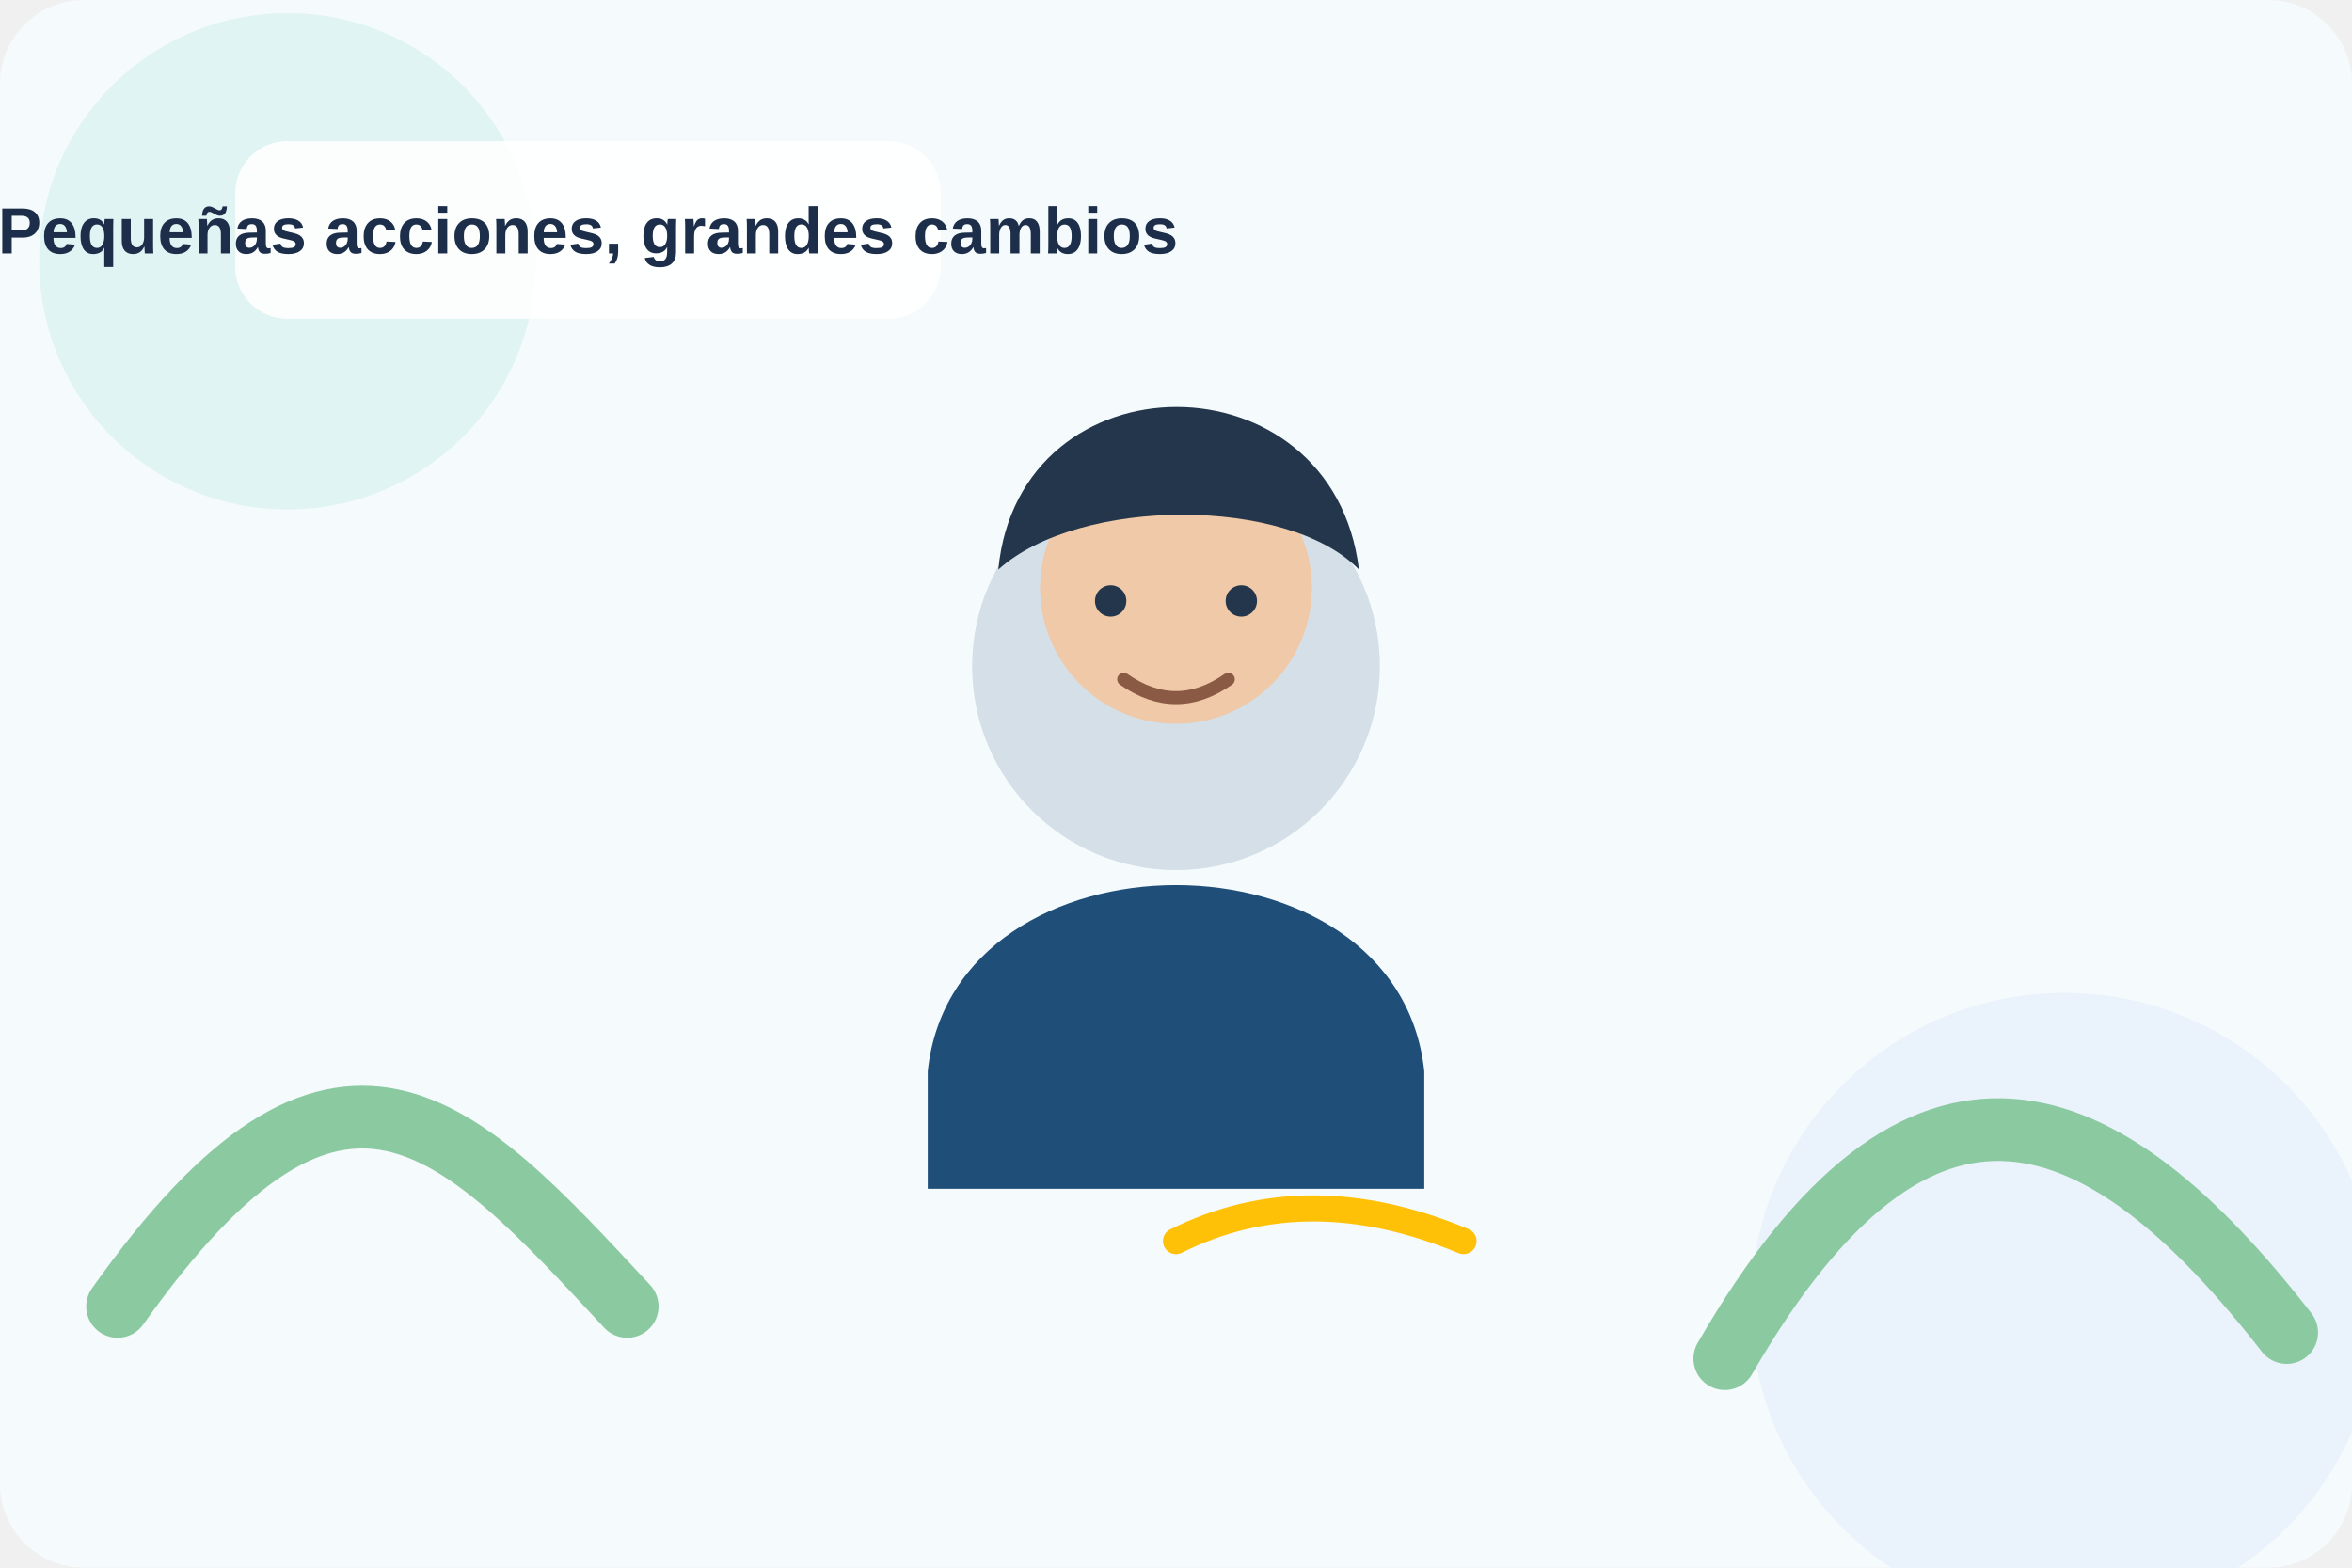
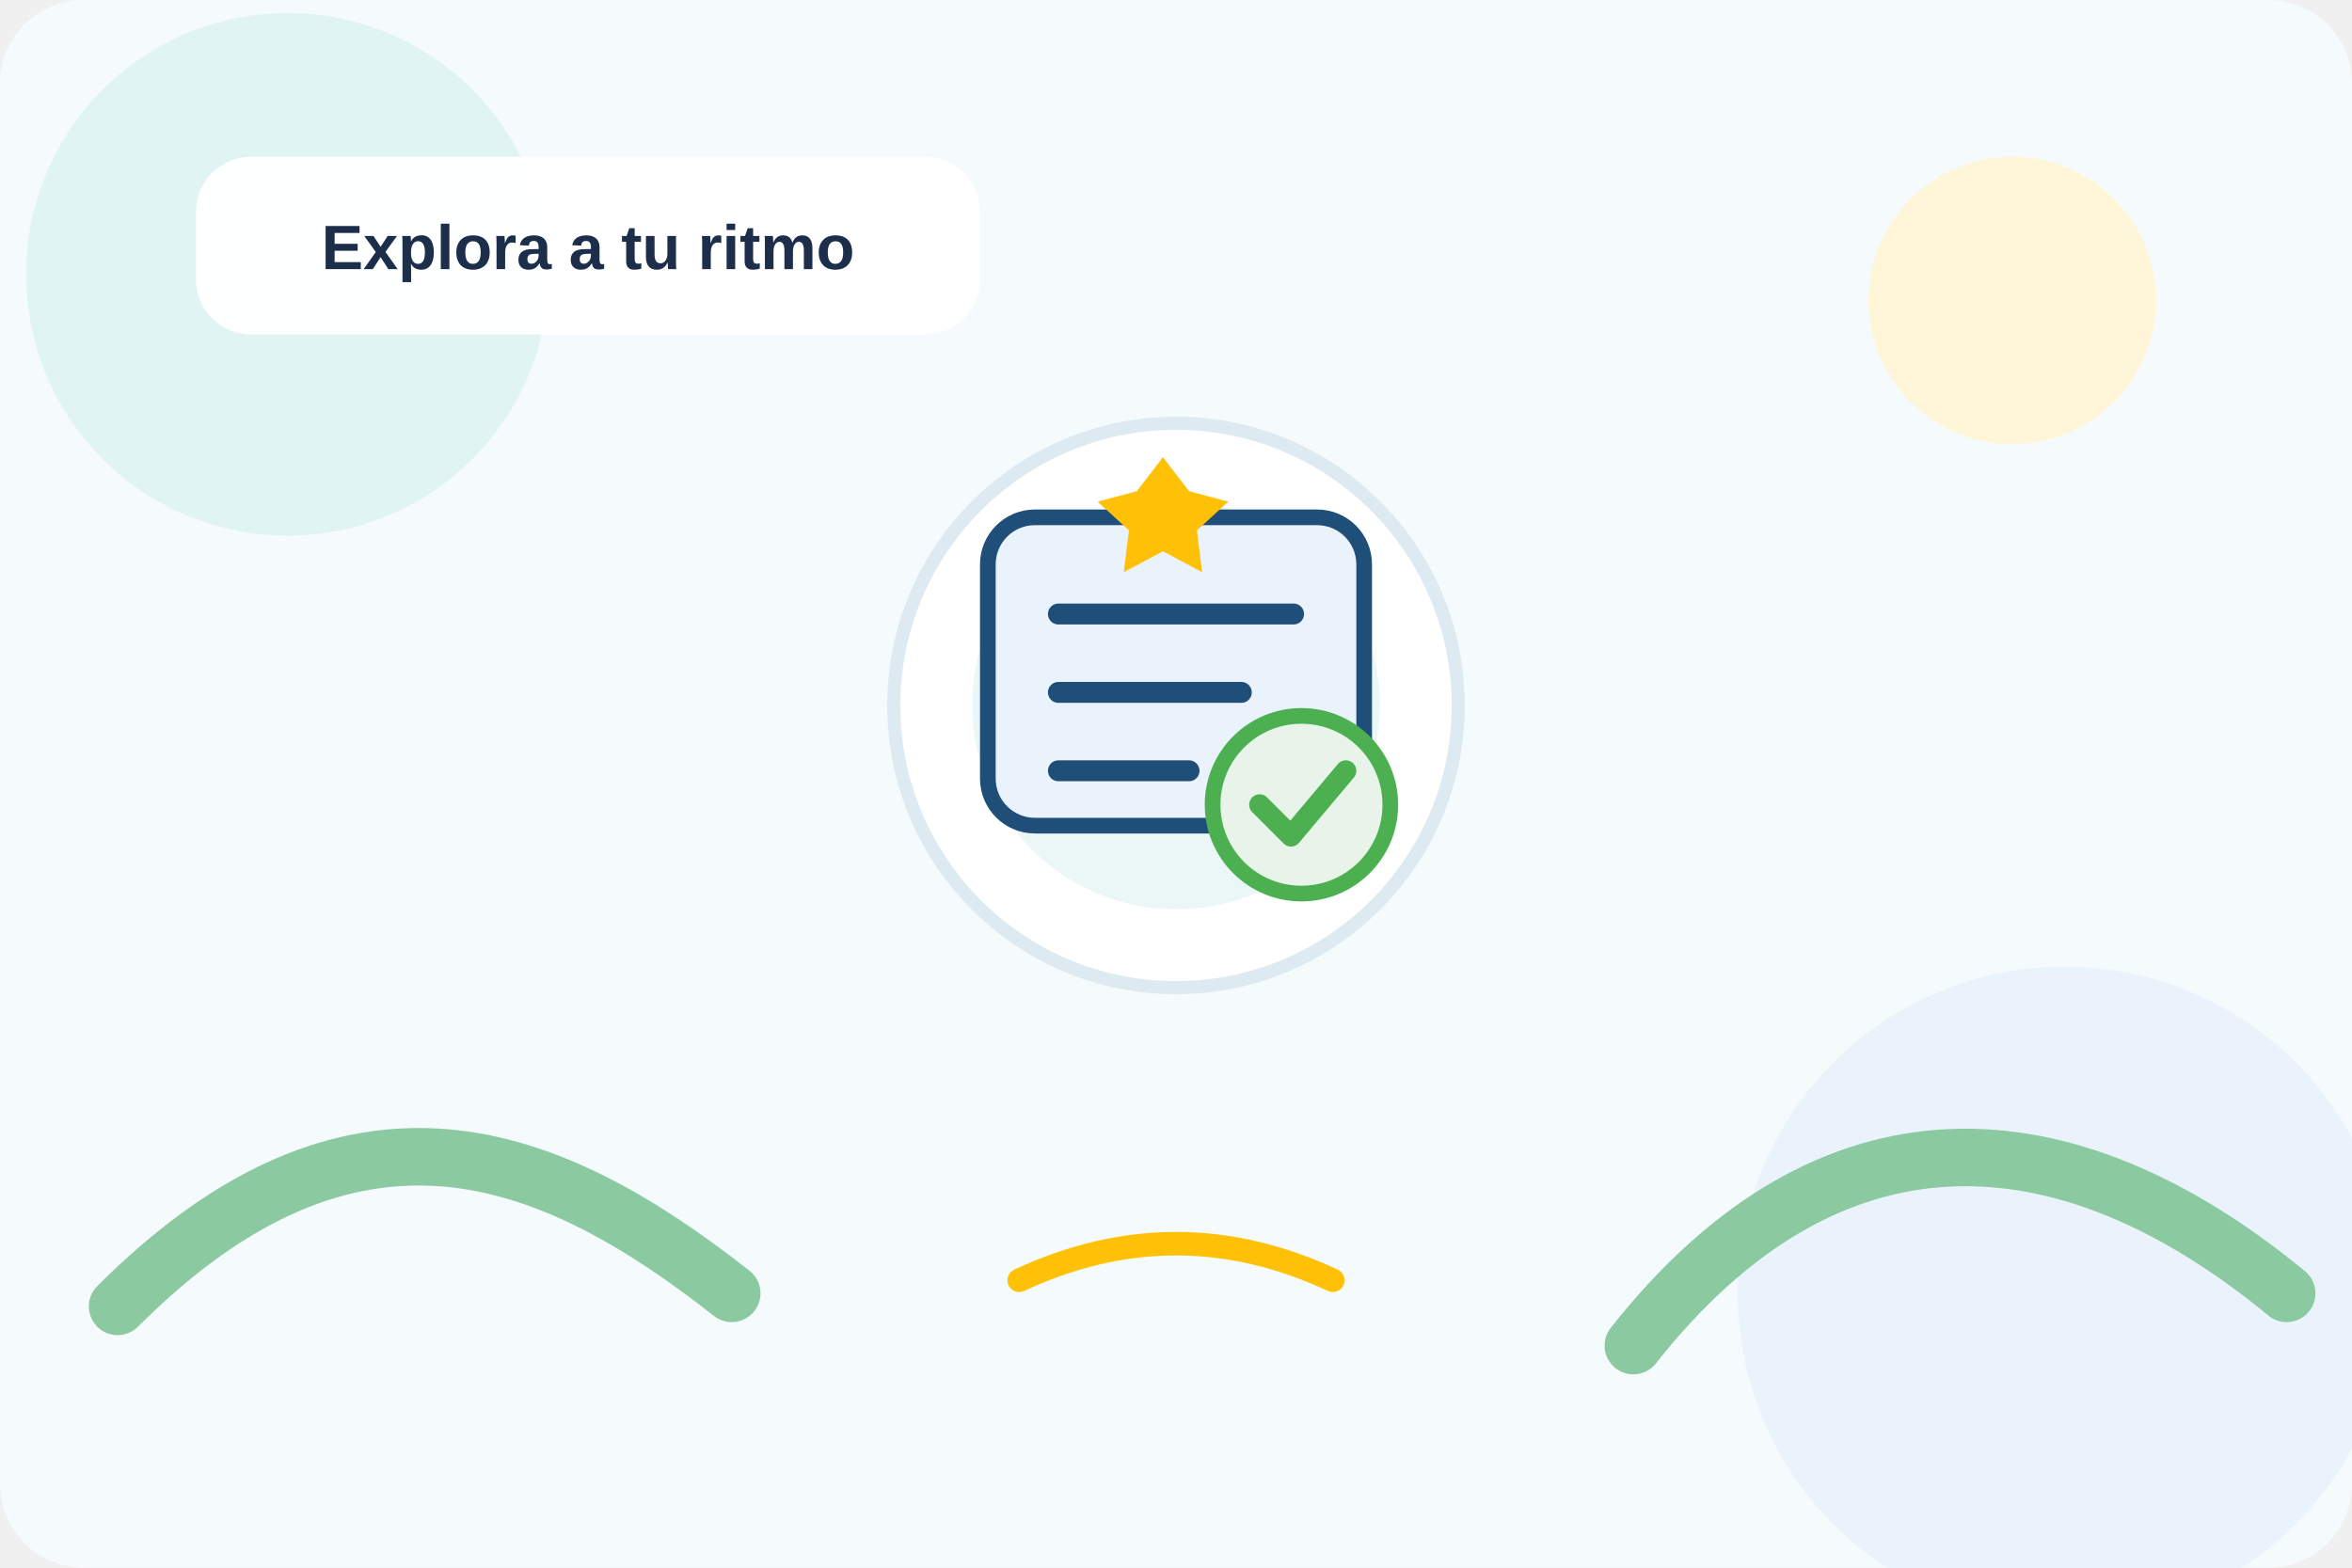
- <svg xmlns="http://www.w3.org/2000/svg" width="900" height="600" viewBox="0 0 900 600">
+ <svg xmlns="http://www.w3.org/2000/svg" width="900" height="600" viewBox="0 0 900 600" role="img" aria-labelledby="title desc">
  <rect width="900" height="600" rx="32" fill="#F5FAFC" />
-   <circle cx="110" cy="100" r="95" fill="#DFF4F3" />
-   <circle cx="790" cy="500" r="120" fill="#EAF2FB" />
-   <path d="M45 500 C130 380 175 430 240 500 M660 520 C735 390 805 420 875 510" fill="none" stroke="#8BC9A0" stroke-width="24" stroke-linecap="round" />
-   <circle cx="450" cy="255" r="78" fill="#1F4E79" opacity=".16" />
-   <circle cx="450" cy="225" r="52" fill="#F0C9A8" />
-   <path d="M382 218 C390 135 510 135 520 218 C493 190 413 190 382 218Z" fill="#24364B" />
-   <path d="M355 410 C365 315 535 315 545 410 L545 455 L355 455Z" fill="#1F4E79" />
-   <circle cx="425" cy="230" r="6" fill="#24364B" />
-   <circle cx="475" cy="230" r="6" fill="#24364B" />
-   <path d="M430 260 Q450 274 470 260" fill="none" stroke="#8A5A44" stroke-width="5" stroke-linecap="round" />
-   <rect x="90" y="54" width="270" height="68" rx="20" fill="#FFFFFF" opacity=".9" />
-   <text x="225" y="97" text-anchor="middle" font-family="Arial,sans-serif" font-size="25" font-weight="700" fill="#1C2E4A">Pequeñas acciones, grandes cambios</text>
-   <path d="M450 475 Q500 450 560 475" fill="none" stroke="#FFC107" stroke-width="10" stroke-linecap="round" />
+   <circle cx="110" cy="105" r="100" fill="#DFF4F3" />
+   <circle cx="790" cy="495" r="125" fill="#EAF2FB" />
+   <circle cx="770" cy="115" r="55" fill="#FFF6D9" />
+   <path d="M45 500 C135 410 210 440 280 495" fill="none" stroke="#8BC9A0" stroke-width="22" stroke-linecap="round" />
+   <path d="M625 515 C700 420 790 425 875 495" fill="none" stroke="#8BC9A0" stroke-width="22" stroke-linecap="round" />
+   <rect x="75" y="60" width="300" height="68" rx="21" fill="#FFFFFF" opacity=".96" />
+   <text x="225" y="103" text-anchor="middle" font-family="Poppins,Arial,sans-serif" font-size="24" font-weight="700" fill="#1C2E4A">Explora a tu ritmo</text>
+   <g transform="translate(450 270)">
+     <circle r="108" fill="#FFFFFF" stroke="#DDEAF2" stroke-width="5" />
+     <circle r="78" fill="#EAF7F6" />
+     <rect x="-72" y="-72" width="144" height="118" rx="18" fill="#EAF2FB" stroke="#1F4E79" stroke-width="6" />
+     <path d="M-45 -35 H45 M-45 -5 H25 M-45 25 H5" stroke="#1F4E79" stroke-width="8" stroke-linecap="round" />
+     <circle cx="48" cy="38" r="34" fill="#E8F4EA" stroke="#4CAF50" stroke-width="6" />
+     <path d="M32 38 L44 50 65 25" fill="none" stroke="#4CAF50" stroke-width="8" stroke-linecap="round" stroke-linejoin="round" />
+     <path d="M-5 -95 L5 -82 20 -78 8 -67 10 -51 -5 -59 -20 -51 -18 -67 -30 -78 -15 -82Z" fill="#FFC107" />
+   </g>
+   <path d="M390 490 Q450 462 510 490" fill="none" stroke="#FFC107" stroke-width="9" stroke-linecap="round" />
</svg>
